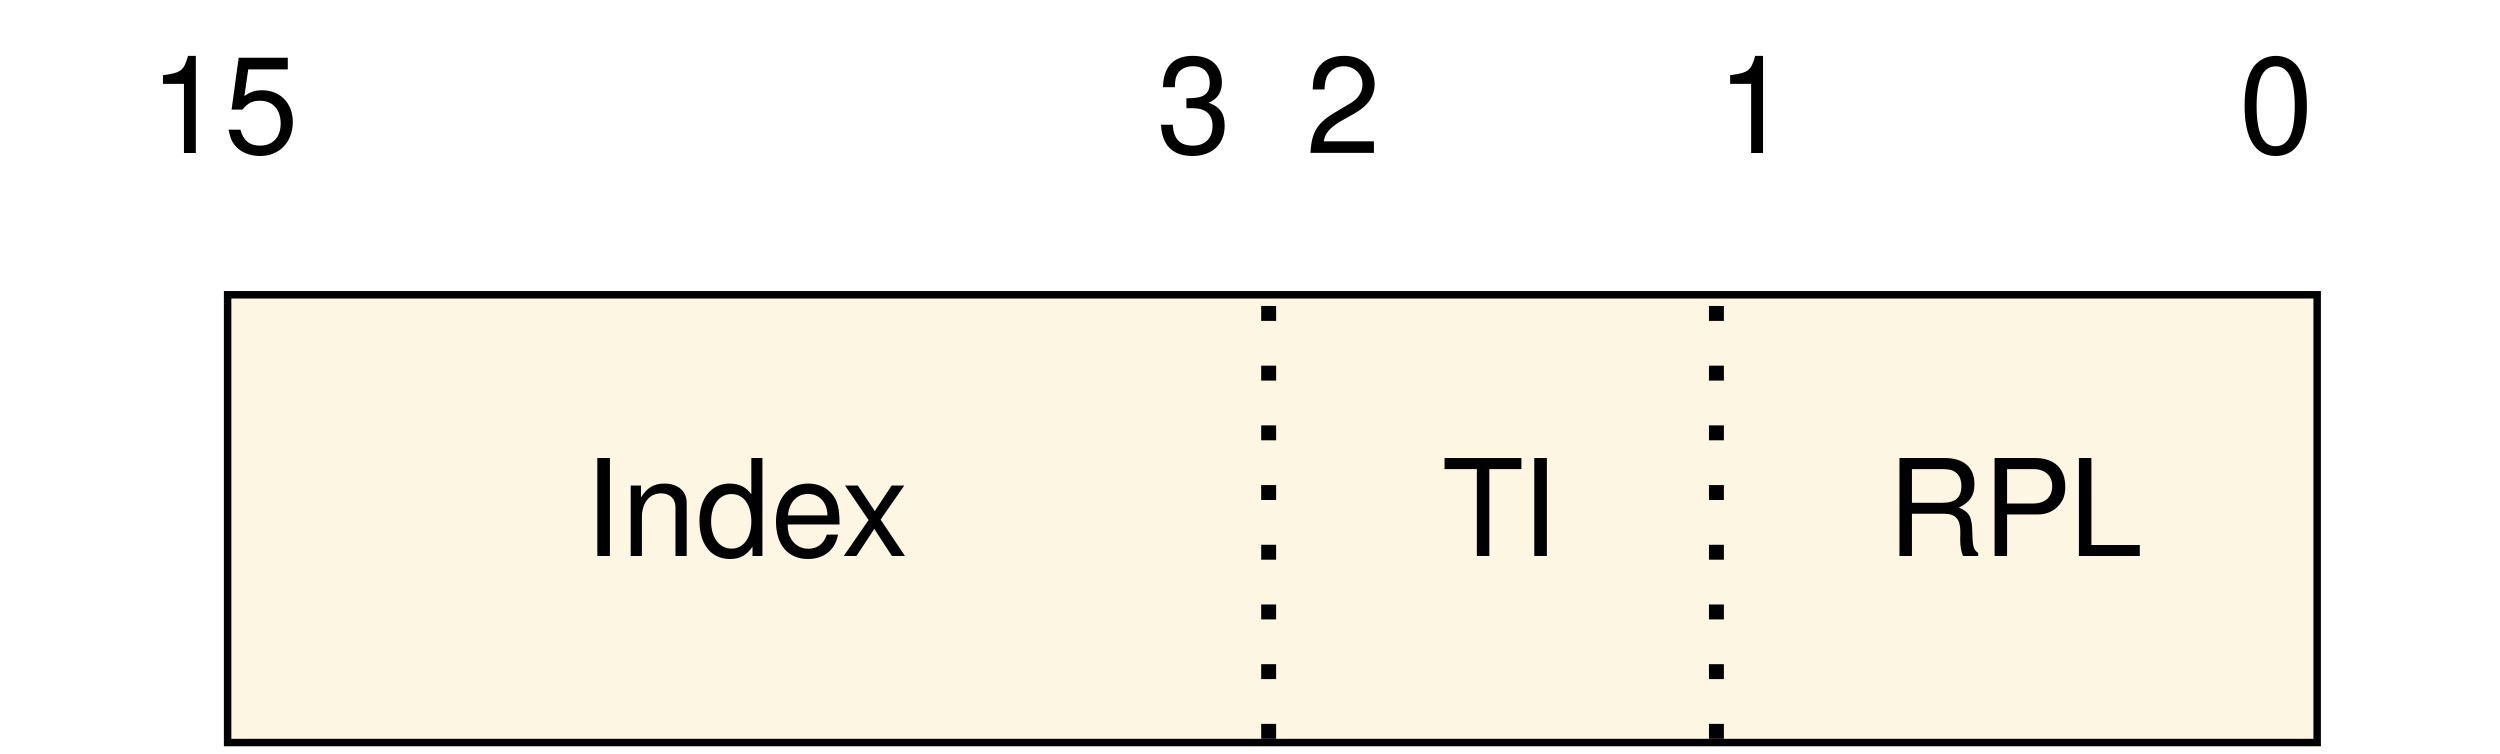
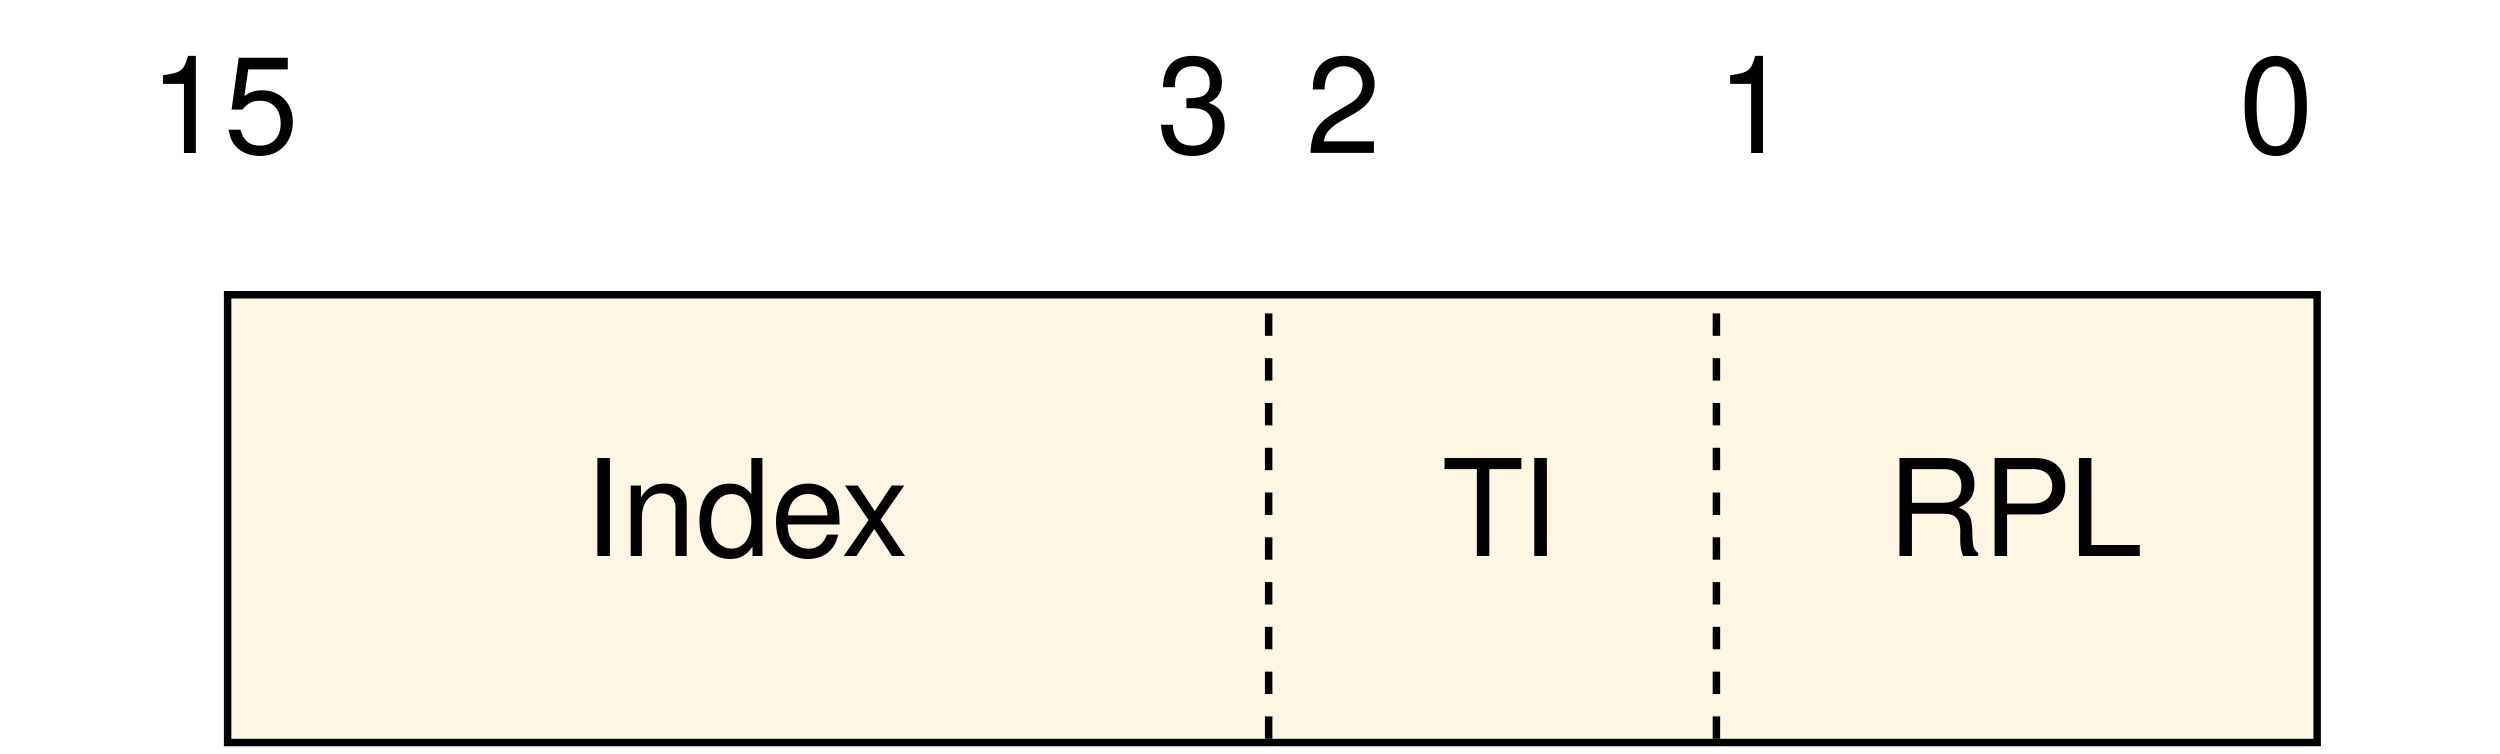
- <svg xmlns="http://www.w3.org/2000/svg" style="background: transparent; background-color: transparent; color-scheme: light dark;" version="1.1" width="335px" height="101px" viewBox="0 0 335 101" content="&lt;mxfile host=&quot;app.diagrams.net&quot; agent=&quot;Mozilla/5.0 (X11; Linux x86_64; rv:147.0) Gecko/20100101 Firefox/147.0&quot; version=&quot;29.4.0&quot;&gt;&#10;  &lt;diagram name=&quot;Page-1&quot; id=&quot;7saOjs5xTE3YvU18wbNg&quot;&gt;&#10;    &lt;mxGraphModel dx=&quot;1426&quot; dy=&quot;772&quot; grid=&quot;1&quot; gridSize=&quot;10&quot; guides=&quot;1&quot; tooltips=&quot;1&quot; connect=&quot;1&quot; arrows=&quot;1&quot; fold=&quot;1&quot; page=&quot;1&quot; pageScale=&quot;1&quot; pageWidth=&quot;850&quot; pageHeight=&quot;1100&quot; math=&quot;0&quot; shadow=&quot;0&quot;&gt;&#10;      &lt;root&gt;&#10;        &lt;mxCell id=&quot;0&quot; /&gt;&#10;        &lt;mxCell id=&quot;1&quot; parent=&quot;0&quot; /&gt;&#10;        &lt;mxCell id=&quot;g7lUWZWL3s_J-WF9BlOs-1&quot; parent=&quot;1&quot; style=&quot;rounded=0;whiteSpace=wrap;html=1;fillColor=#FDF6E3;fontSize=18;fontColor=#000000;fontStyle=0&quot; value=&quot;&quot; vertex=&quot;1&quot;&gt;&#10;          &lt;mxGeometry height=&quot;60&quot; width=&quot;280&quot; x=&quot;120&quot; y=&quot;200&quot; as=&quot;geometry&quot; /&gt;&#10;        &lt;/mxCell&gt;&#10;        &lt;mxCell id=&quot;g7lUWZWL3s_J-WF9BlOs-2&quot; edge=&quot;1&quot; parent=&quot;1&quot; source=&quot;g7lUWZWL3s_J-WF9BlOs-1&quot; style=&quot;endArrow=none;dashed=1;html=1;dashPattern=1 3;strokeWidth=2;rounded=0;entryX=0.5;entryY=0;entryDx=0;entryDy=0;exitX=0.5;exitY=1;exitDx=0;exitDy=0;strokeColor=#000000;fontSize=18;fontColor=#000000;fontStyle=0&quot; target=&quot;g7lUWZWL3s_J-WF9BlOs-1&quot; value=&quot;&quot;&gt;&#10;          &lt;mxGeometry height=&quot;50&quot; relative=&quot;1&quot; width=&quot;50&quot; as=&quot;geometry&quot;&gt;&#10;            &lt;mxPoint x=&quot;235&quot; y=&quot;260&quot; as=&quot;sourcePoint&quot; /&gt;&#10;            &lt;mxPoint x=&quot;285&quot; y=&quot;210&quot; as=&quot;targetPoint&quot; /&gt;&#10;          &lt;/mxGeometry&gt;&#10;        &lt;/mxCell&gt;&#10;        &lt;mxCell id=&quot;g7lUWZWL3s_J-WF9BlOs-3&quot; edge=&quot;1&quot; parent=&quot;1&quot; style=&quot;endArrow=none;dashed=1;html=1;dashPattern=1 3;strokeWidth=2;rounded=0;entryX=0.5;entryY=0;entryDx=0;entryDy=0;exitX=0.5;exitY=1;exitDx=0;exitDy=0;strokeColor=#000000;fontSize=18;fontColor=#000000;fontStyle=0&quot; value=&quot;&quot;&gt;&#10;          &lt;mxGeometry height=&quot;50&quot; relative=&quot;1&quot; width=&quot;50&quot; as=&quot;geometry&quot;&gt;&#10;            &lt;mxPoint x=&quot;320&quot; y=&quot;260&quot; as=&quot;sourcePoint&quot; /&gt;&#10;            &lt;mxPoint x=&quot;320&quot; y=&quot;200&quot; as=&quot;targetPoint&quot; /&gt;&#10;          &lt;/mxGeometry&gt;&#10;        &lt;/mxCell&gt;&#10;        &lt;mxCell id=&quot;g7lUWZWL3s_J-WF9BlOs-4&quot; parent=&quot;1&quot; style=&quot;text;align=center;verticalAlign=middle;rounded=0;html=0;fontSize=18;fontFamily=Helvetica;fontColor=#000000;&quot; value=&quot;Index&quot; vertex=&quot;1&quot;&gt;&#10;          &lt;mxGeometry height=&quot;30&quot; width=&quot;60&quot; x=&quot;160&quot; y=&quot;215&quot; as=&quot;geometry&quot; /&gt;&#10;        &lt;/mxCell&gt;&#10;        &lt;mxCell id=&quot;g7lUWZWL3s_J-WF9BlOs-5&quot; parent=&quot;1&quot; style=&quot;text;align=center;verticalAlign=middle;rounded=0;html=0;fontSize=18;fontFamily=Helvetica;fontColor=#000000;&quot; value=&quot;RPL&quot; vertex=&quot;1&quot;&gt;&#10;          &lt;mxGeometry height=&quot;30&quot; width=&quot;60&quot; x=&quot;330&quot; y=&quot;215&quot; as=&quot;geometry&quot; /&gt;&#10;        &lt;/mxCell&gt;&#10;        &lt;mxCell id=&quot;g7lUWZWL3s_J-WF9BlOs-6&quot; parent=&quot;1&quot; style=&quot;text;align=center;verticalAlign=middle;rounded=0;html=0;fontSize=18;fontFamily=Helvetica;fontColor=#000000;&quot; value=&quot;TI&quot; vertex=&quot;1&quot;&gt;&#10;          &lt;mxGeometry height=&quot;30&quot; width=&quot;60&quot; x=&quot;261&quot; y=&quot;215&quot; as=&quot;geometry&quot; /&gt;&#10;        &lt;/mxCell&gt;&#10;        &lt;mxCell id=&quot;g7lUWZWL3s_J-WF9BlOs-8&quot; parent=&quot;1&quot; style=&quot;text;align=center;verticalAlign=middle;rounded=0;html=0;fontSize=18;fontFamily=Helvetica;fontColor=#000000;&quot; value=&quot;15&quot; vertex=&quot;1&quot;&gt;&#10;          &lt;mxGeometry height=&quot;30&quot; width=&quot;60&quot; x=&quot;90&quot; y=&quot;161&quot; as=&quot;geometry&quot; /&gt;&#10;        &lt;/mxCell&gt;&#10;        &lt;mxCell id=&quot;g7lUWZWL3s_J-WF9BlOs-9&quot; parent=&quot;1&quot; style=&quot;text;align=center;verticalAlign=middle;rounded=0;html=0;fontSize=18;fontFamily=Helvetica;fontColor=#000000;&quot; value=&quot;3&quot; vertex=&quot;1&quot;&gt;&#10;          &lt;mxGeometry height=&quot;30&quot; width=&quot;60&quot; x=&quot;220&quot; y=&quot;161&quot; as=&quot;geometry&quot; /&gt;&#10;        &lt;/mxCell&gt;&#10;        &lt;mxCell id=&quot;g7lUWZWL3s_J-WF9BlOs-10&quot; parent=&quot;1&quot; style=&quot;text;align=center;verticalAlign=middle;rounded=0;html=0;fontSize=18;fontFamily=Helvetica;fontColor=#000000;&quot; value=&quot;2&quot; vertex=&quot;1&quot;&gt;&#10;          &lt;mxGeometry height=&quot;30&quot; width=&quot;60&quot; x=&quot;240&quot; y=&quot;161&quot; as=&quot;geometry&quot; /&gt;&#10;        &lt;/mxCell&gt;&#10;        &lt;mxCell id=&quot;g7lUWZWL3s_J-WF9BlOs-11&quot; parent=&quot;1&quot; style=&quot;text;align=center;verticalAlign=middle;rounded=0;html=0;fontSize=18;fontFamily=Helvetica;fontColor=#000000;&quot; value=&quot;0&quot; vertex=&quot;1&quot;&gt;&#10;          &lt;mxGeometry height=&quot;30&quot; width=&quot;60&quot; x=&quot;365&quot; y=&quot;161&quot; as=&quot;geometry&quot; /&gt;&#10;        &lt;/mxCell&gt;&#10;        &lt;mxCell id=&quot;g7lUWZWL3s_J-WF9BlOs-13&quot; parent=&quot;1&quot; style=&quot;text;align=center;verticalAlign=middle;rounded=0;html=0;fontSize=18;fontFamily=Helvetica;fontColor=#000000;&quot; value=&quot;1&quot; vertex=&quot;1&quot;&gt;&#10;          &lt;mxGeometry height=&quot;30&quot; width=&quot;60&quot; x=&quot;295&quot; y=&quot;161&quot; as=&quot;geometry&quot; /&gt;&#10;        &lt;/mxCell&gt;&#10;      &lt;/root&gt;&#10;    &lt;/mxGraphModel&gt;&#10;  &lt;/diagram&gt;&#10;&lt;/mxfile&gt;">
+ <svg xmlns="http://www.w3.org/2000/svg" style="background: transparent; background-color: transparent; color-scheme: light dark;" version="1.1" width="335px" height="101px" viewBox="0 0 335 101" content="&lt;mxfile host=&quot;app.diagrams.net&quot; agent=&quot;Mozilla/5.0 (X11; Linux x86_64; rv:147.0) Gecko/20100101 Firefox/147.0&quot; version=&quot;29.4.0&quot;&gt;&#10;  &lt;diagram name=&quot;Page-1&quot; id=&quot;7saOjs5xTE3YvU18wbNg&quot;&gt;&#10;    &lt;mxGraphModel dx=&quot;1426&quot; dy=&quot;772&quot; grid=&quot;1&quot; gridSize=&quot;10&quot; guides=&quot;1&quot; tooltips=&quot;1&quot; connect=&quot;1&quot; arrows=&quot;1&quot; fold=&quot;1&quot; page=&quot;1&quot; pageScale=&quot;1&quot; pageWidth=&quot;850&quot; pageHeight=&quot;1100&quot; math=&quot;0&quot; shadow=&quot;0&quot;&gt;&#10;      &lt;root&gt;&#10;        &lt;mxCell id=&quot;0&quot; /&gt;&#10;        &lt;mxCell id=&quot;1&quot; parent=&quot;0&quot; /&gt;&#10;        &lt;mxCell id=&quot;g7lUWZWL3s_J-WF9BlOs-1&quot; parent=&quot;1&quot; style=&quot;rounded=0;whiteSpace=wrap;html=1;fillColor=#FDF6E3;fontSize=18;fontColor=#000000;fontStyle=0&quot; value=&quot;&quot; vertex=&quot;1&quot;&gt;&#10;          &lt;mxGeometry height=&quot;60&quot; width=&quot;280&quot; x=&quot;120&quot; y=&quot;200&quot; as=&quot;geometry&quot; /&gt;&#10;        &lt;/mxCell&gt;&#10;        &lt;mxCell id=&quot;g7lUWZWL3s_J-WF9BlOs-2&quot; edge=&quot;1&quot; parent=&quot;1&quot; source=&quot;g7lUWZWL3s_J-WF9BlOs-1&quot; style=&quot;endArrow=none;dashed=1;html=1;rounded=0;entryX=0.5;entryY=0;entryDx=0;entryDy=0;exitX=0.5;exitY=1;exitDx=0;exitDy=0;strokeColor=#000000;fontSize=18;fontColor=#000000;fontStyle=0&quot; target=&quot;g7lUWZWL3s_J-WF9BlOs-1&quot; value=&quot;&quot;&gt;&#10;          &lt;mxGeometry height=&quot;50&quot; relative=&quot;1&quot; width=&quot;50&quot; as=&quot;geometry&quot;&gt;&#10;            &lt;mxPoint x=&quot;235&quot; y=&quot;260&quot; as=&quot;sourcePoint&quot; /&gt;&#10;            &lt;mxPoint x=&quot;285&quot; y=&quot;210&quot; as=&quot;targetPoint&quot; /&gt;&#10;          &lt;/mxGeometry&gt;&#10;        &lt;/mxCell&gt;&#10;        &lt;mxCell id=&quot;g7lUWZWL3s_J-WF9BlOs-3&quot; edge=&quot;1&quot; parent=&quot;1&quot; style=&quot;endArrow=none;dashed=1;html=1;rounded=0;entryX=0.5;entryY=0;entryDx=0;entryDy=0;exitX=0.5;exitY=1;exitDx=0;exitDy=0;strokeColor=#000000;fontSize=18;fontColor=#000000;fontStyle=0&quot; value=&quot;&quot;&gt;&#10;          &lt;mxGeometry height=&quot;50&quot; relative=&quot;1&quot; width=&quot;50&quot; as=&quot;geometry&quot;&gt;&#10;            &lt;mxPoint x=&quot;320&quot; y=&quot;260&quot; as=&quot;sourcePoint&quot; /&gt;&#10;            &lt;mxPoint x=&quot;320&quot; y=&quot;200&quot; as=&quot;targetPoint&quot; /&gt;&#10;          &lt;/mxGeometry&gt;&#10;        &lt;/mxCell&gt;&#10;        &lt;mxCell id=&quot;g7lUWZWL3s_J-WF9BlOs-4&quot; parent=&quot;1&quot; style=&quot;text;align=center;verticalAlign=middle;rounded=0;html=0;fontSize=18;fontFamily=Helvetica;fontColor=#000000;&quot; value=&quot;Index&quot; vertex=&quot;1&quot;&gt;&#10;          &lt;mxGeometry height=&quot;30&quot; width=&quot;60&quot; x=&quot;160&quot; y=&quot;215&quot; as=&quot;geometry&quot; /&gt;&#10;        &lt;/mxCell&gt;&#10;        &lt;mxCell id=&quot;g7lUWZWL3s_J-WF9BlOs-5&quot; parent=&quot;1&quot; style=&quot;text;align=center;verticalAlign=middle;rounded=0;html=0;fontSize=18;fontFamily=Helvetica;fontColor=#000000;&quot; value=&quot;RPL&quot; vertex=&quot;1&quot;&gt;&#10;          &lt;mxGeometry height=&quot;30&quot; width=&quot;60&quot; x=&quot;330&quot; y=&quot;215&quot; as=&quot;geometry&quot; /&gt;&#10;        &lt;/mxCell&gt;&#10;        &lt;mxCell id=&quot;g7lUWZWL3s_J-WF9BlOs-6&quot; parent=&quot;1&quot; style=&quot;text;align=center;verticalAlign=middle;rounded=0;html=0;fontSize=18;fontFamily=Helvetica;fontColor=#000000;&quot; value=&quot;TI&quot; vertex=&quot;1&quot;&gt;&#10;          &lt;mxGeometry height=&quot;30&quot; width=&quot;60&quot; x=&quot;261&quot; y=&quot;215&quot; as=&quot;geometry&quot; /&gt;&#10;        &lt;/mxCell&gt;&#10;        &lt;mxCell id=&quot;g7lUWZWL3s_J-WF9BlOs-8&quot; parent=&quot;1&quot; style=&quot;text;align=center;verticalAlign=middle;rounded=0;html=0;fontSize=18;fontFamily=Helvetica;fontColor=#000000;&quot; value=&quot;15&quot; vertex=&quot;1&quot;&gt;&#10;          &lt;mxGeometry height=&quot;30&quot; width=&quot;60&quot; x=&quot;90&quot; y=&quot;161&quot; as=&quot;geometry&quot; /&gt;&#10;        &lt;/mxCell&gt;&#10;        &lt;mxCell id=&quot;g7lUWZWL3s_J-WF9BlOs-9&quot; parent=&quot;1&quot; style=&quot;text;align=center;verticalAlign=middle;rounded=0;html=0;fontSize=18;fontFamily=Helvetica;fontColor=#000000;&quot; value=&quot;3&quot; vertex=&quot;1&quot;&gt;&#10;          &lt;mxGeometry height=&quot;30&quot; width=&quot;60&quot; x=&quot;220&quot; y=&quot;161&quot; as=&quot;geometry&quot; /&gt;&#10;        &lt;/mxCell&gt;&#10;        &lt;mxCell id=&quot;g7lUWZWL3s_J-WF9BlOs-10&quot; parent=&quot;1&quot; style=&quot;text;align=center;verticalAlign=middle;rounded=0;html=0;fontSize=18;fontFamily=Helvetica;fontColor=#000000;&quot; value=&quot;2&quot; vertex=&quot;1&quot;&gt;&#10;          &lt;mxGeometry height=&quot;30&quot; width=&quot;60&quot; x=&quot;240&quot; y=&quot;161&quot; as=&quot;geometry&quot; /&gt;&#10;        &lt;/mxCell&gt;&#10;        &lt;mxCell id=&quot;g7lUWZWL3s_J-WF9BlOs-11&quot; parent=&quot;1&quot; style=&quot;text;align=center;verticalAlign=middle;rounded=0;html=0;fontSize=18;fontFamily=Helvetica;fontColor=#000000;&quot; value=&quot;0&quot; vertex=&quot;1&quot;&gt;&#10;          &lt;mxGeometry height=&quot;30&quot; width=&quot;60&quot; x=&quot;365&quot; y=&quot;161&quot; as=&quot;geometry&quot; /&gt;&#10;        &lt;/mxCell&gt;&#10;        &lt;mxCell id=&quot;g7lUWZWL3s_J-WF9BlOs-13&quot; parent=&quot;1&quot; style=&quot;text;align=center;verticalAlign=middle;rounded=0;html=0;fontSize=18;fontFamily=Helvetica;fontColor=#000000;&quot; value=&quot;1&quot; vertex=&quot;1&quot;&gt;&#10;          &lt;mxGeometry height=&quot;30&quot; width=&quot;60&quot; x=&quot;295&quot; y=&quot;161&quot; as=&quot;geometry&quot; /&gt;&#10;        &lt;/mxCell&gt;&#10;      &lt;/root&gt;&#10;    &lt;/mxGraphModel&gt;&#10;  &lt;/diagram&gt;&#10;&lt;/mxfile&gt;">
  <defs />
  <g>
    <g data-cell-id="0">
      <g data-cell-id="1">
        <g data-cell-id="g7lUWZWL3s_J-WF9BlOs-1">
          <g transform="translate(0.5,0.5)">
            <rect x="30" y="39" width="280" height="60" fill="#fdf6e3" style="fill: light-dark(rgb(253, 246, 227), rgb(32, 26, 10)); stroke: light-dark(rgb(0, 0, 0), rgb(255, 255, 255));" stroke="#000000" pointer-events="all" />
          </g>
        </g>
        <g data-cell-id="g7lUWZWL3s_J-WF9BlOs-2">
          <g>
-             <path d="M 170 99 L 170 39" fill="none" stroke="#000000" style="stroke: light-dark(rgb(0, 0, 0), rgb(255, 255, 255));" stroke-width="2" stroke-miterlimit="10" stroke-dasharray="2 6" pointer-events="stroke" />
+             <path d="M 170 99 L 170 39" fill="none" stroke="#000000" style="stroke: light-dark(rgb(0, 0, 0), rgb(255, 255, 255));" stroke-miterlimit="10" stroke-dasharray="3 3" pointer-events="stroke" />
          </g>
        </g>
        <g data-cell-id="g7lUWZWL3s_J-WF9BlOs-3">
          <g>
-             <path d="M 230 99 L 230 39" fill="none" stroke="#000000" style="stroke: light-dark(rgb(0, 0, 0), rgb(255, 255, 255));" stroke-width="2" stroke-miterlimit="10" stroke-dasharray="2 6" pointer-events="stroke" />
+             <path d="M 230 99 L 230 39" fill="none" stroke="#000000" style="stroke: light-dark(rgb(0, 0, 0), rgb(255, 255, 255));" stroke-miterlimit="10" stroke-dasharray="3 3" pointer-events="stroke" />
          </g>
        </g>
        <g data-cell-id="g7lUWZWL3s_J-WF9BlOs-4">
          <g transform="translate(0.5,0.5)">
            <rect x="70" y="54" width="60" height="30" fill="none" stroke="none" pointer-events="all" />
          </g>
          <g>
            <g>
              <text x="100" y="74.5" fill="#000000" style="fill: light-dark(rgb(0, 0, 0), rgb(237, 237, 237));" font-family="Helvetica" font-size="18px" text-anchor="middle">Index</text>
            </g>
          </g>
        </g>
        <g data-cell-id="g7lUWZWL3s_J-WF9BlOs-5">
          <g transform="translate(0.5,0.5)">
            <rect x="240" y="54" width="60" height="30" fill="none" stroke="none" pointer-events="all" />
          </g>
          <g>
            <g>
              <text x="270" y="74.5" fill="#000000" style="fill: light-dark(rgb(0, 0, 0), rgb(237, 237, 237));" font-family="Helvetica" font-size="18px" text-anchor="middle">RPL</text>
            </g>
          </g>
        </g>
        <g data-cell-id="g7lUWZWL3s_J-WF9BlOs-6">
          <g transform="translate(0.5,0.5)">
            <rect x="171" y="54" width="60" height="30" fill="none" stroke="none" pointer-events="all" />
          </g>
          <g>
            <g>
              <text x="201" y="74.5" fill="#000000" style="fill: light-dark(rgb(0, 0, 0), rgb(237, 237, 237));" font-family="Helvetica" font-size="18px" text-anchor="middle">TI</text>
            </g>
          </g>
        </g>
        <g data-cell-id="g7lUWZWL3s_J-WF9BlOs-8">
          <g transform="translate(0.5,0.5)">
            <rect x="0" y="0" width="60" height="30" fill="none" stroke="none" pointer-events="all" />
          </g>
          <g>
            <g>
              <text x="30" y="20.5" fill="#000000" style="fill: light-dark(rgb(0, 0, 0), rgb(237, 237, 237));" font-family="Helvetica" font-size="18px" text-anchor="middle">15</text>
            </g>
          </g>
        </g>
        <g data-cell-id="g7lUWZWL3s_J-WF9BlOs-9">
          <g transform="translate(0.5,0.5)">
            <rect x="130" y="0" width="60" height="30" fill="none" stroke="none" pointer-events="all" />
          </g>
          <g>
            <g>
              <text x="160" y="20.5" fill="#000000" style="fill: light-dark(rgb(0, 0, 0), rgb(237, 237, 237));" font-family="Helvetica" font-size="18px" text-anchor="middle">3</text>
            </g>
          </g>
        </g>
        <g data-cell-id="g7lUWZWL3s_J-WF9BlOs-10">
          <g transform="translate(0.5,0.5)">
            <rect x="150" y="0" width="60" height="30" fill="none" stroke="none" pointer-events="all" />
          </g>
          <g>
            <g>
              <text x="180" y="20.5" fill="#000000" style="fill: light-dark(rgb(0, 0, 0), rgb(237, 237, 237));" font-family="Helvetica" font-size="18px" text-anchor="middle">2</text>
            </g>
          </g>
        </g>
        <g data-cell-id="g7lUWZWL3s_J-WF9BlOs-11">
          <g transform="translate(0.5,0.5)">
            <rect x="275" y="0" width="60" height="30" fill="none" stroke="none" pointer-events="all" />
          </g>
          <g>
            <g>
              <text x="305" y="20.5" fill="#000000" style="fill: light-dark(rgb(0, 0, 0), rgb(237, 237, 237));" font-family="Helvetica" font-size="18px" text-anchor="middle">0</text>
            </g>
          </g>
        </g>
        <g data-cell-id="g7lUWZWL3s_J-WF9BlOs-13">
          <g transform="translate(0.5,0.5)">
            <rect x="205" y="0" width="60" height="30" fill="none" stroke="none" pointer-events="all" />
          </g>
          <g>
            <g>
              <text x="235" y="20.5" fill="#000000" style="fill: light-dark(rgb(0, 0, 0), rgb(237, 237, 237));" font-family="Helvetica" font-size="18px" text-anchor="middle">1</text>
            </g>
          </g>
        </g>
      </g>
    </g>
  </g>
</svg>
